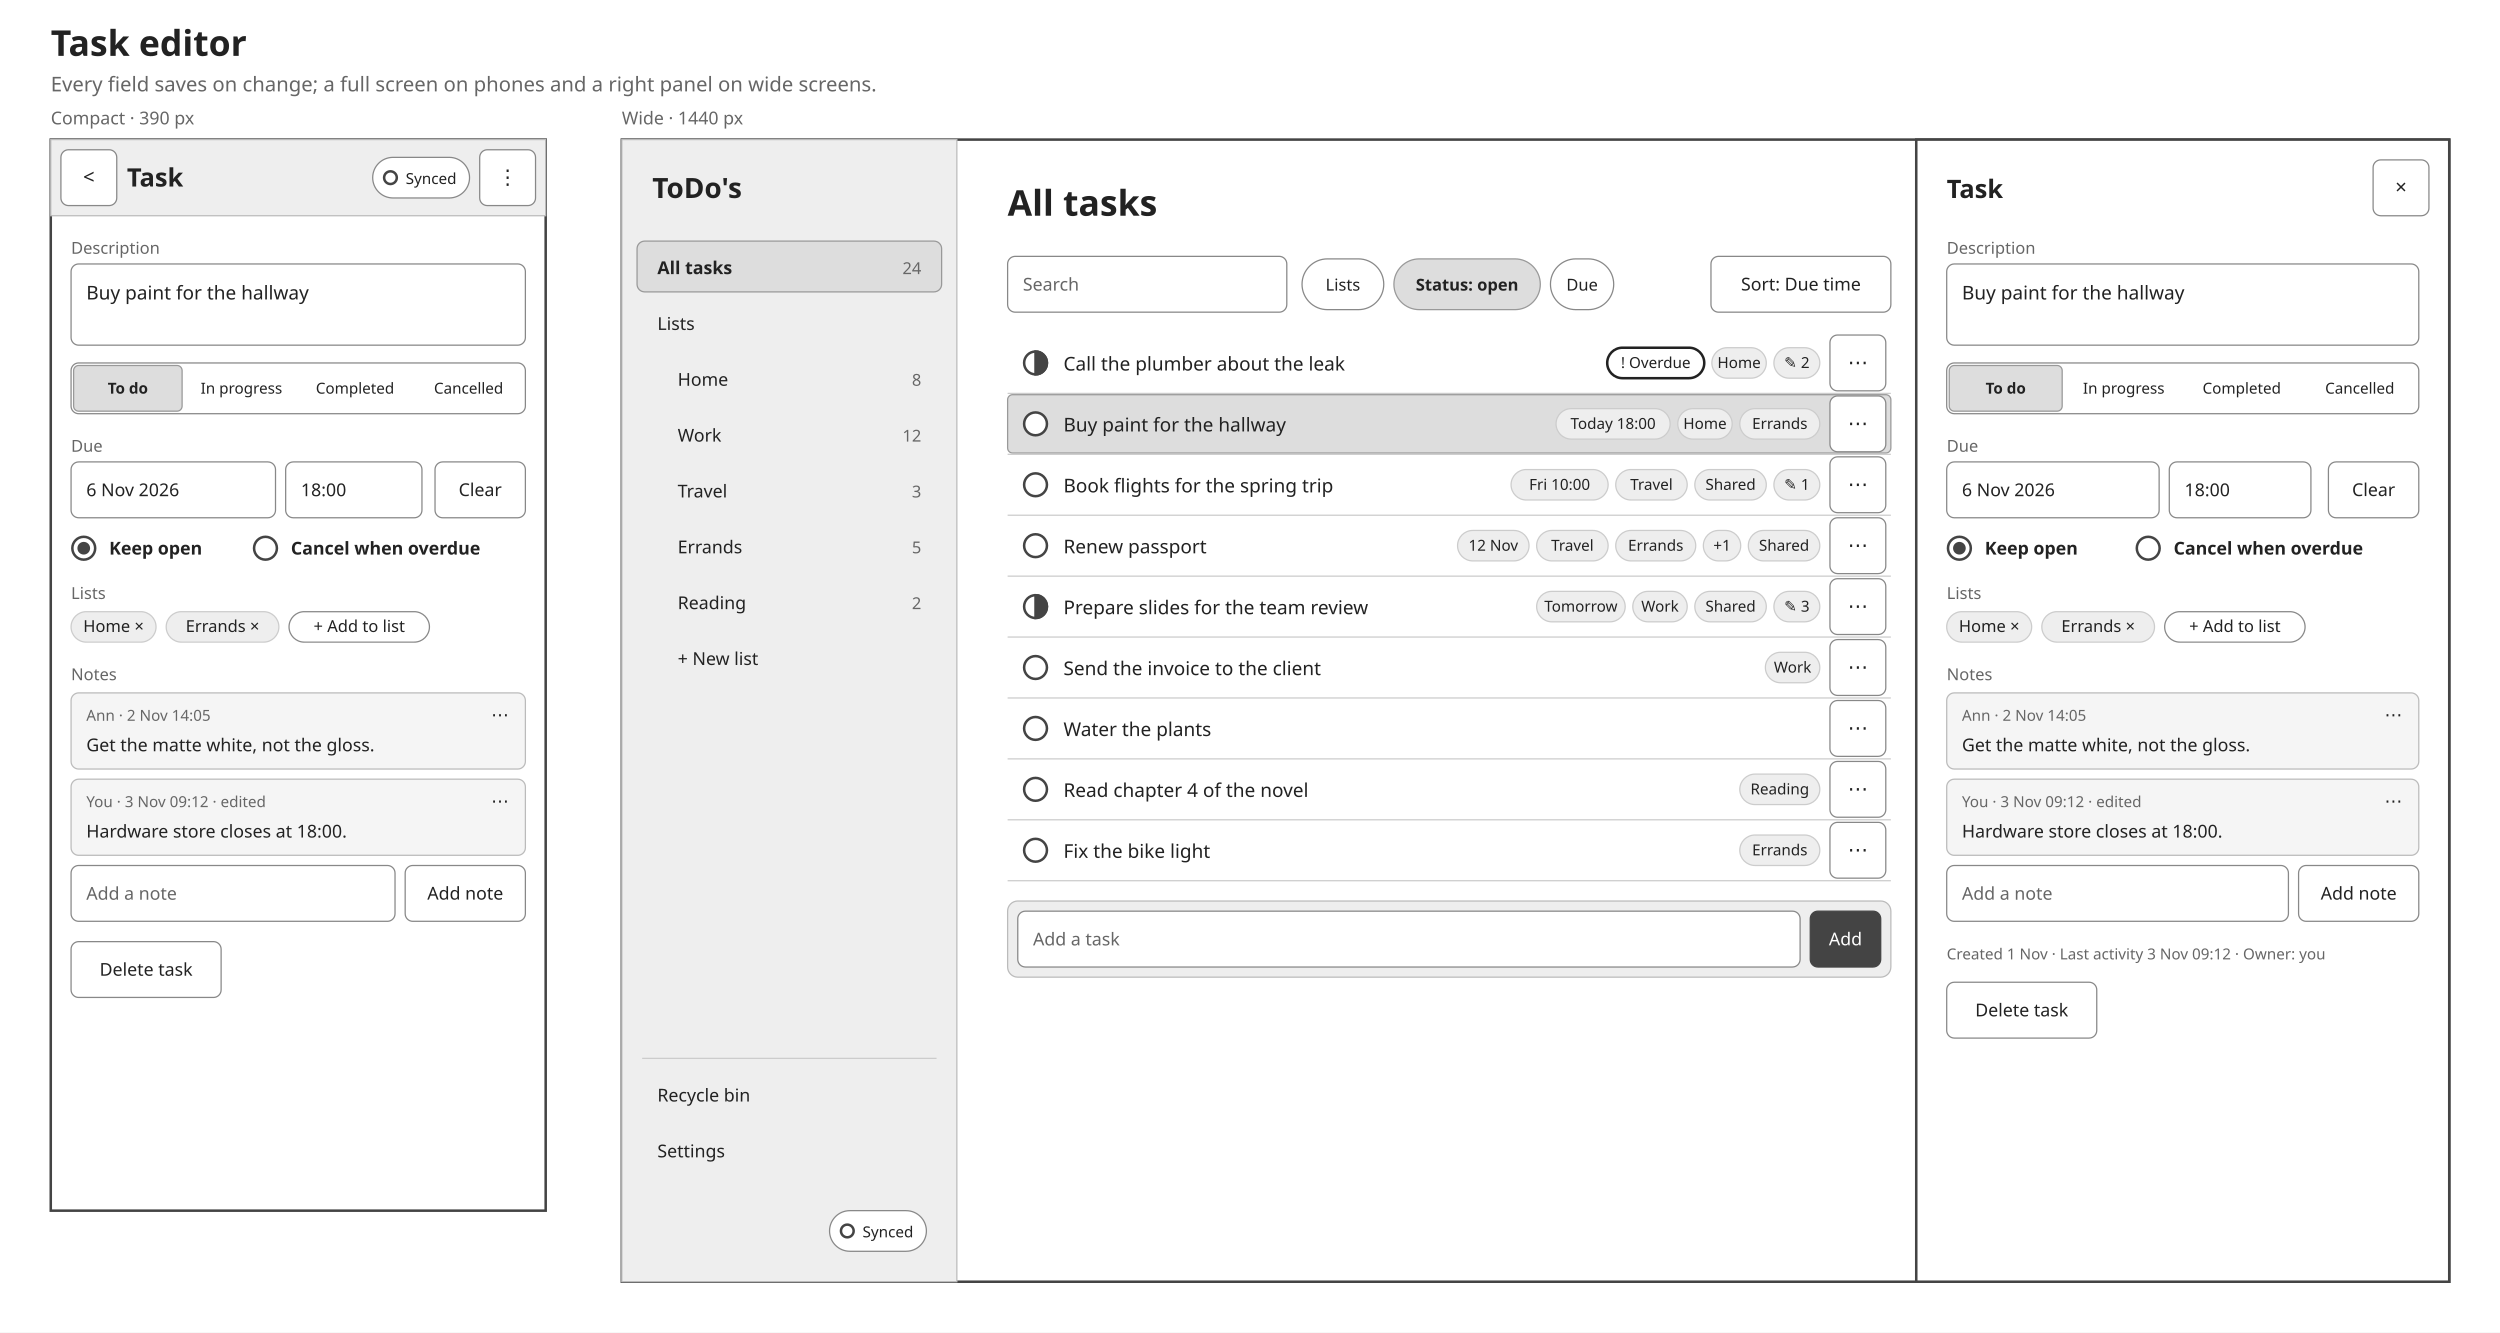
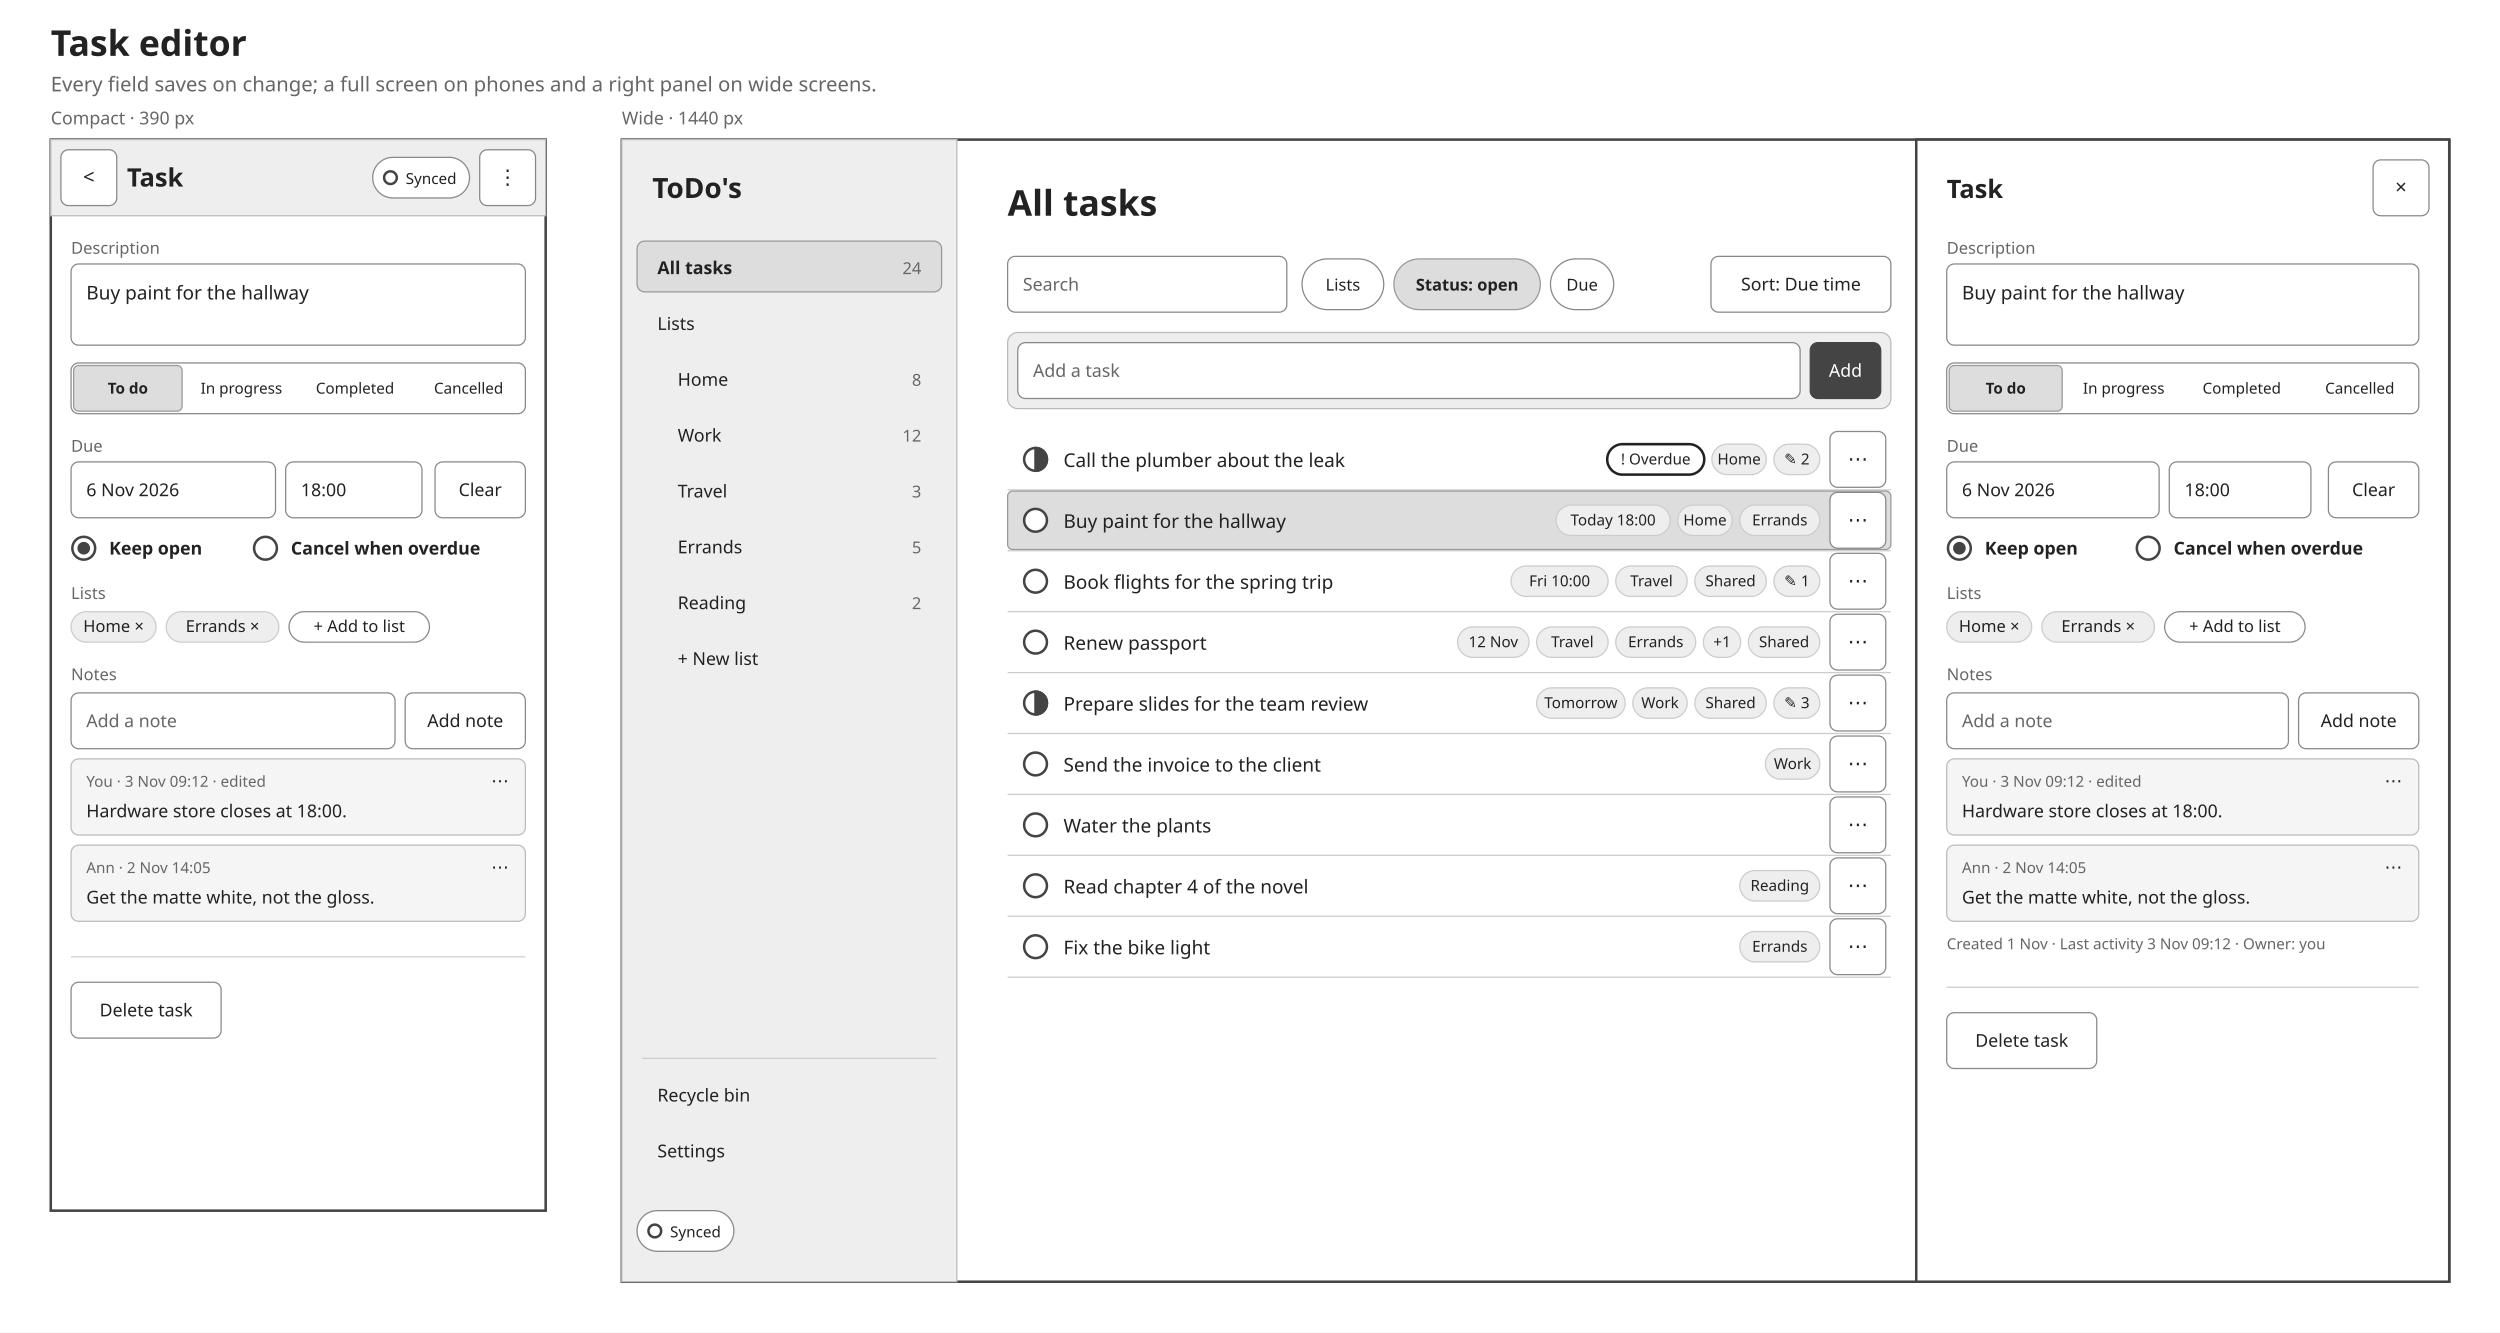
<svg xmlns="http://www.w3.org/2000/svg" width="1970" height="1050" viewBox="0 0 1970 1050">
  <style>
text { font-family: sans-serif; fill: #222222; }
.muted { fill: #666666; }
.on-primary { fill: #ffffff; }
.bold { font-weight: bold; }
rect.frame { fill: #ffffff; stroke: #444444; stroke-width: 2; }
.bar { fill: #eeeeee; stroke: #bbbbbb; }
.box { fill: #f5f5f5; stroke: #bbbbbb; }
.control { fill: #ffffff; stroke: #888888; }
.disabled { fill: #f5f5f5; stroke: #cccccc; }
.primary { fill: #444444; stroke: #444444; }
.selected { fill: #dddddd; stroke: #999999; }
.chip { fill: #eeeeee; stroke: #cccccc; }
.signal { fill: #ffffff; stroke: #222222; stroke-width: 2; }
.scrim { fill: #888888; fill-opacity: 0.5; }
.rule { stroke: #cccccc; }
.drop { stroke: #222222; stroke-width: 3; }
.icon { fill: #ffffff; stroke: #444444; stroke-width: 2; }
.icon-fill { fill: #444444; stroke: #444444; stroke-width: 2; }
.icon-mark { fill: none; stroke: #ffffff; stroke-width: 2; }
.icon-line { stroke: #444444; stroke-width: 2; }
  </style>
  <rect x="0" y="0" width="1970" height="1050" fill="#ffffff" />
  <text x="40" y="44" font-size="28" class="bold">Task editor</text>
  <text x="40" y="72" font-size="16" class="muted">Every field saves on change; a full screen on phones and a right panel on wide screens.</text>
  <text x="40" y="98" font-size="14" class="muted">Compact · 390 px</text>
  <text x="490" y="98" font-size="14" class="muted">Wide · 1440 px</text>
  <g class="frame" data-width="390" data-height="844" transform="translate(40 110)">
    <rect x="0" y="0" width="390" height="844" rx="0" class="frame" />
    <rect x="0" y="0" width="390" height="60" rx="0" class="bar" />
    <rect x="8" y="8" width="44" height="44" rx="6" class="control" />
    <text x="30" y="35" font-size="16" text-anchor="middle">&lt;</text>
    <rect x="338" y="8" width="44" height="44" rx="6" class="control" />
    <text x="360" y="35" font-size="16" text-anchor="middle">⋮</text>
    <rect x="253.68" y="14" width="76.32" height="32" rx="16" class="control" />
    <circle cx="267.68" cy="30" r="5" class="icon" />
    <text x="279.68" y="35" font-size="12">Synced</text>
    <text x="60" y="37" font-size="20" class="bold">Task</text>
    <text x="16" y="90" font-size="13" class="muted">Description</text>
    <rect x="16" y="98" width="358" height="64" rx="6" class="control" />
    <text x="28" y="126" font-size="15">Buy paint for the hallway</text>
    <rect x="16" y="176" width="358" height="40" rx="6" class="control" />
    <rect x="18" y="178" width="85.5" height="36" rx="4" class="selected" />
    <text x="60.75" y="200.2" font-size="12" class="bold" text-anchor="middle">To do</text>
    <text x="150.25" y="200.2" font-size="12" text-anchor="middle">In progress</text>
    <text x="239.75" y="200.2" font-size="12" text-anchor="middle">Completed</text>
    <text x="329.25" y="200.2" font-size="12" text-anchor="middle">Cancelled</text>
    <text x="16" y="246" font-size="13" class="muted">Due</text>
    <rect x="16" y="254" width="161.1" height="44" rx="6" class="control" />
    <text x="28" y="281" font-size="14">6 Nov 2026</text>
    <rect x="185.1" y="254" width="107.4" height="44" rx="6" class="control" />
    <text x="197.1" y="281" font-size="14">18:00</text>
    <rect x="302.8" y="254" width="71.2" height="44" rx="6" class="control" />
    <text x="338.4" y="280.9" font-size="14" text-anchor="middle">Clear</text>
    <circle cx="26" cy="322" r="9" class="icon" />
    <circle cx="26" cy="322" r="4" class="icon-fill" />
    <text x="46" y="327" font-size="14" class="bold">Keep open</text>
    <circle cx="169.2" cy="322" r="9" class="icon" />
    <text x="189.2" y="327" font-size="14" class="bold">Cancel when overdue</text>
    <text x="16" y="362" font-size="13" class="muted">Lists</text>
    <rect x="16" y="372" width="66.96" height="24" rx="12" class="chip" />
    <text x="49.48" y="388" font-size="13" text-anchor="middle">Home  ×</text>
    <rect x="90.96" y="372" width="88.8" height="24" rx="12" class="chip" />
    <text x="135.36" y="388" font-size="13" text-anchor="middle">Errands  ×</text>
    <rect x="187.76" y="372" width="110.64" height="24" rx="12" class="control" />
    <text x="243.08" y="388" font-size="13" text-anchor="middle">+ Add to list</text>
    <text x="16" y="426" font-size="13" class="muted">Notes</text>
-     <rect x="16" y="436" width="358" height="60" rx="6" class="box" />
-     <text x="28" y="458" font-size="12" class="muted">Ann · 2 Nov 14:05</text>
-     <text x="28" y="482" font-size="14">Get the matte white, not the gloss.</text>
-     <text x="354" y="458" font-size="14" text-anchor="middle">⋯</text>
-     <rect x="16" y="504" width="358" height="60" rx="6" class="box" />
-     <text x="28" y="526" font-size="12" class="muted">You · 3 Nov 09:12 · edited</text>
-     <text x="28" y="550" font-size="14">Hardware store closes at 18:00.</text>
-     <text x="354" y="526" font-size="14" text-anchor="middle">⋯</text>
-     <rect x="279.28" y="572" width="94.72" height="44" rx="6" class="control" />
-     <text x="326.64" y="598.9" font-size="14" text-anchor="middle">Add note</text>
-     <rect x="16" y="572" width="255.28" height="44" rx="6" class="control" />
-     <text x="28" y="599" font-size="14" class="muted">Add a note</text>
-     <rect x="16" y="632" width="118.24" height="44" rx="6" class="control" />
-     <text x="75.12" y="658.9" font-size="14" text-anchor="middle">Delete task</text>
+     <rect x="279.28" y="436" width="94.72" height="44" rx="6" class="control" />
+     <text x="326.64" y="462.9" font-size="14" text-anchor="middle">Add note</text>
+     <rect x="16" y="436" width="255.28" height="44" rx="6" class="control" />
+     <text x="28" y="463" font-size="14" class="muted">Add a note</text>
+     <rect x="16" y="488" width="358" height="60" rx="6" class="box" />
+     <text x="28" y="510" font-size="12" class="muted">You · 3 Nov 09:12 · edited</text>
+     <text x="28" y="534" font-size="14">Hardware store closes at 18:00.</text>
+     <text x="354" y="510" font-size="14" text-anchor="middle">⋯</text>
+     <rect x="16" y="556" width="358" height="60" rx="6" class="box" />
+     <text x="28" y="578" font-size="12" class="muted">Ann · 2 Nov 14:05</text>
+     <text x="28" y="602" font-size="14">Get the matte white, not the gloss.</text>
+     <text x="354" y="578" font-size="14" text-anchor="middle">⋯</text>
+     <line x1="16" y1="644" x2="374" y2="644" class="rule" />
+     <rect x="16" y="664" width="118.24" height="44" rx="6" class="control" />
+     <text x="75.12" y="690.9" font-size="14" text-anchor="middle">Delete task</text>
  </g>
  <g class="frame" data-width="1440" data-height="900" transform="translate(490 110)">
    <rect x="0" y="0" width="1440" height="900" rx="0" class="frame" />
    <rect x="0" y="0" width="264" height="900" rx="0" class="bar" />
    <text x="24" y="46" font-size="22" class="bold">ToDo's</text>
    <rect x="12" y="80" width="240" height="40" rx="6" class="selected" />
    <text x="28" y="106" font-size="14" class="bold">All tasks</text>
    <text x="236" y="106" font-size="13" class="muted" text-anchor="end">24</text>
    <text x="28" y="150" font-size="14">Lists</text>
    <text x="44" y="194" font-size="14">Home</text>
    <text x="236" y="194" font-size="13" class="muted" text-anchor="end">8</text>
    <text x="44" y="238" font-size="14">Work</text>
    <text x="236" y="238" font-size="13" class="muted" text-anchor="end">12</text>
    <text x="44" y="282" font-size="14">Travel</text>
    <text x="236" y="282" font-size="13" class="muted" text-anchor="end">3</text>
    <text x="44" y="326" font-size="14">Errands</text>
    <text x="236" y="326" font-size="13" class="muted" text-anchor="end">5</text>
    <text x="44" y="370" font-size="14">Reading</text>
    <text x="236" y="370" font-size="13" class="muted" text-anchor="end">2</text>
    <text x="44" y="414" font-size="14">+ New list</text>
    <line x1="16" y1="724" x2="248" y2="724" class="rule" />
    <text x="28" y="758" font-size="14">Recycle bin</text>
    <text x="28" y="802" font-size="14">Settings</text>
-     <rect x="163.68" y="844" width="76.32" height="32" rx="16" class="control" />
-     <circle cx="177.68" cy="860" r="5" class="icon" />
-     <text x="189.68" y="865" font-size="12">Synced</text>
+     <rect x="12" y="844" width="76.32" height="32" rx="16" class="control" />
+     <circle cx="26" cy="860" r="5" class="icon" />
+     <text x="38" y="865" font-size="12">Synced</text>
    <text x="304" y="60" font-size="28" class="bold">All tasks</text>
    <rect x="858.24" y="92" width="141.76" height="44" rx="6" class="control" />
    <text x="929.12" y="118.9" font-size="14" text-anchor="middle">Sort: Due time</text>
    <rect x="304" y="92" width="220" height="44" rx="6" class="control" />
    <text x="316" y="119" font-size="14" class="muted">Search</text>
    <rect x="536" y="94" width="64.4" height="40" rx="20" class="control" />
    <text x="568.2" y="119" font-size="13" text-anchor="middle">Lists</text>
    <rect x="608.4" y="94" width="115.36" height="40" rx="20" class="selected" />
    <text x="666.08" y="119" font-size="13" class="bold" text-anchor="middle">Status: open</text>
    <rect x="731.76" y="94" width="49.84" height="40" rx="20" class="control" />
    <text x="756.68" y="119" font-size="13" text-anchor="middle">Due</text>
-     <line x1="304" y1="200" x2="1000" y2="200" class="rule" />
-     <circle cx="326" cy="176" r="9" class="icon" />
-     <path d="M326 167.0 A9 9 0 0 1 326 185.0 Z" class="icon-fill" />
-     <rect x="952" y="154" width="44" height="44" rx="6" class="control" />
-     <text x="974" y="181" font-size="16" text-anchor="middle">⋯</text>
-     <rect x="907.84" y="164" width="36.16" height="24" rx="12" class="chip" />
-     <text x="925.92" y="180" font-size="12" text-anchor="middle">✎ 2</text>
-     <rect x="858.96" y="164" width="42.88" height="24" rx="12" class="chip" />
-     <text x="880.4" y="180" font-size="12" text-anchor="middle">Home</text>
-     <rect x="776.48" y="164" width="76.48" height="24" rx="12" class="signal" />
-     <text x="814.72" y="180" font-size="12" text-anchor="middle">! Overdue</text>
-     <text x="348" y="182" font-size="15">Call the plumber about the leak</text>
-     <rect x="304" y="201" width="696" height="46" rx="4" class="selected" />
-     <line x1="304" y1="248" x2="1000" y2="248" class="rule" />
-     <circle cx="326" cy="224" r="9" class="icon" />
-     <rect x="952" y="202" width="44" height="44" rx="6" class="control" />
-     <text x="974" y="229" font-size="16" text-anchor="middle">⋯</text>
-     <rect x="880.96" y="212" width="63.04" height="24" rx="12" class="chip" />
-     <text x="912.48" y="228" font-size="12" text-anchor="middle">Errands</text>
-     <rect x="832.08" y="212" width="42.88" height="24" rx="12" class="chip" />
-     <text x="853.52" y="228" font-size="12" text-anchor="middle">Home</text>
-     <rect x="736.16" y="212" width="89.92" height="24" rx="12" class="chip" />
-     <text x="781.12" y="228" font-size="12" text-anchor="middle">Today 18:00</text>
-     <text x="348" y="230" font-size="15">Buy paint for the hallway</text>
-     <line x1="304" y1="296" x2="1000" y2="296" class="rule" />
-     <circle cx="326" cy="272" r="9" class="icon" />
-     <rect x="952" y="250" width="44" height="44" rx="6" class="control" />
-     <text x="974" y="277" font-size="16" text-anchor="middle">⋯</text>
-     <rect x="907.84" y="260" width="36.16" height="24" rx="12" class="chip" />
-     <text x="925.92" y="276" font-size="12" text-anchor="middle">✎ 1</text>
-     <rect x="845.52" y="260" width="56.32" height="24" rx="12" class="chip" />
-     <text x="873.68" y="276" font-size="12" text-anchor="middle">Shared</text>
-     <rect x="783.2" y="260" width="56.32" height="24" rx="12" class="chip" />
-     <text x="811.36" y="276" font-size="12" text-anchor="middle">Travel</text>
-     <rect x="700.72" y="260" width="76.48" height="24" rx="12" class="chip" />
-     <text x="738.96" y="276" font-size="12" text-anchor="middle">Fri 10:00</text>
-     <text x="348" y="278" font-size="15">Book flights for the spring trip</text>
-     <line x1="304" y1="344" x2="1000" y2="344" class="rule" />
-     <circle cx="326" cy="320" r="9" class="icon" />
-     <rect x="952" y="298" width="44" height="44" rx="6" class="control" />
-     <text x="974" y="325" font-size="16" text-anchor="middle">⋯</text>
-     <rect x="887.68" y="308" width="56.32" height="24" rx="12" class="chip" />
-     <text x="915.84" y="324" font-size="12" text-anchor="middle">Shared</text>
-     <rect x="852.24" y="308" width="29.44" height="24" rx="12" class="chip" />
-     <text x="866.96" y="324" font-size="12" text-anchor="middle">+1</text>
-     <rect x="783.2" y="308" width="63.04" height="24" rx="12" class="chip" />
-     <text x="814.72" y="324" font-size="12" text-anchor="middle">Errands</text>
-     <rect x="720.88" y="308" width="56.32" height="24" rx="12" class="chip" />
-     <text x="749.04" y="324" font-size="12" text-anchor="middle">Travel</text>
-     <rect x="658.56" y="308" width="56.32" height="24" rx="12" class="chip" />
-     <text x="686.72" y="324" font-size="12" text-anchor="middle">12 Nov</text>
-     <text x="348" y="326" font-size="15">Renew passport</text>
-     <line x1="304" y1="392" x2="1000" y2="392" class="rule" />
-     <circle cx="326" cy="368" r="9" class="icon" />
-     <path d="M326 359.0 A9 9 0 0 1 326 377.0 Z" class="icon-fill" />
-     <rect x="952" y="346" width="44" height="44" rx="6" class="control" />
-     <text x="974" y="373" font-size="16" text-anchor="middle">⋯</text>
-     <rect x="907.84" y="356" width="36.16" height="24" rx="12" class="chip" />
-     <text x="925.92" y="372" font-size="12" text-anchor="middle">✎ 3</text>
-     <rect x="845.52" y="356" width="56.32" height="24" rx="12" class="chip" />
-     <text x="873.68" y="372" font-size="12" text-anchor="middle">Shared</text>
-     <rect x="796.64" y="356" width="42.88" height="24" rx="12" class="chip" />
-     <text x="818.08" y="372" font-size="12" text-anchor="middle">Work</text>
-     <rect x="720.88" y="356" width="69.76" height="24" rx="12" class="chip" />
-     <text x="755.76" y="372" font-size="12" text-anchor="middle">Tomorrow</text>
-     <text x="348" y="374" font-size="15">Prepare slides for the team review</text>
-     <line x1="304" y1="440" x2="1000" y2="440" class="rule" />
-     <circle cx="326" cy="416" r="9" class="icon" />
-     <rect x="952" y="394" width="44" height="44" rx="6" class="control" />
-     <text x="974" y="421" font-size="16" text-anchor="middle">⋯</text>
-     <rect x="901.12" y="404" width="42.88" height="24" rx="12" class="chip" />
-     <text x="922.56" y="420" font-size="12" text-anchor="middle">Work</text>
-     <text x="348" y="422" font-size="15">Send the invoice to the client</text>
-     <line x1="304" y1="488" x2="1000" y2="488" class="rule" />
-     <circle cx="326" cy="464" r="9" class="icon" />
-     <rect x="952" y="442" width="44" height="44" rx="6" class="control" />
-     <text x="974" y="469" font-size="16" text-anchor="middle">⋯</text>
-     <text x="348" y="470" font-size="15">Water the plants</text>
-     <line x1="304" y1="536" x2="1000" y2="536" class="rule" />
-     <circle cx="326" cy="512" r="9" class="icon" />
-     <rect x="952" y="490" width="44" height="44" rx="6" class="control" />
-     <text x="974" y="517" font-size="16" text-anchor="middle">⋯</text>
-     <rect x="880.96" y="500" width="63.04" height="24" rx="12" class="chip" />
-     <text x="912.48" y="516" font-size="12" text-anchor="middle">Reading</text>
-     <text x="348" y="518" font-size="15">Read chapter 4 of the novel</text>
-     <line x1="304" y1="584" x2="1000" y2="584" class="rule" />
-     <circle cx="326" cy="560" r="9" class="icon" />
-     <rect x="952" y="538" width="44" height="44" rx="6" class="control" />
-     <text x="974" y="565" font-size="16" text-anchor="middle">⋯</text>
-     <rect x="880.96" y="548" width="63.04" height="24" rx="12" class="chip" />
-     <text x="912.48" y="564" font-size="12" text-anchor="middle">Errands</text>
-     <text x="348" y="566" font-size="15">Fix the bike light</text>
-     <rect x="304" y="600" width="696" height="60" rx="8" class="bar" />
-     <rect x="936.48" y="608" width="55.52" height="44" rx="6" class="primary" />
-     <text x="964.24" y="634.9" font-size="14" class="on-primary" text-anchor="middle">Add</text>
-     <rect x="312" y="608" width="616.48" height="44" rx="6" class="control" />
-     <text x="324" y="635" font-size="14" class="muted">Add a task</text>
+     <rect x="304" y="152" width="696" height="60" rx="8" class="bar" />
+     <rect x="936.48" y="160" width="55.52" height="44" rx="6" class="primary" />
+     <text x="964.24" y="186.9" font-size="14" class="on-primary" text-anchor="middle">Add</text>
+     <rect x="312" y="160" width="616.48" height="44" rx="6" class="control" />
+     <text x="324" y="187" font-size="14" class="muted">Add a task</text>
+     <line x1="304" y1="276" x2="1000" y2="276" class="rule" />
+     <circle cx="326" cy="252" r="9" class="icon" />
+     <path d="M326 243.0 A9 9 0 0 1 326 261.0 Z" class="icon-fill" />
+     <rect x="952" y="230" width="44" height="44" rx="6" class="control" />
+     <text x="974" y="257" font-size="16" text-anchor="middle">⋯</text>
+     <rect x="907.84" y="240" width="36.16" height="24" rx="12" class="chip" />
+     <text x="925.92" y="256" font-size="12" text-anchor="middle">✎ 2</text>
+     <rect x="858.96" y="240" width="42.88" height="24" rx="12" class="chip" />
+     <text x="880.4" y="256" font-size="12" text-anchor="middle">Home</text>
+     <rect x="776.48" y="240" width="76.48" height="24" rx="12" class="signal" />
+     <text x="814.72" y="256" font-size="12" text-anchor="middle">! Overdue</text>
+     <text x="348" y="258" font-size="15">Call the plumber about the leak</text>
+     <rect x="304" y="277" width="696" height="46" rx="4" class="selected" />
+     <line x1="304" y1="324" x2="1000" y2="324" class="rule" />
+     <circle cx="326" cy="300" r="9" class="icon" />
+     <rect x="952" y="278" width="44" height="44" rx="6" class="control" />
+     <text x="974" y="305" font-size="16" text-anchor="middle">⋯</text>
+     <rect x="880.96" y="288" width="63.04" height="24" rx="12" class="chip" />
+     <text x="912.48" y="304" font-size="12" text-anchor="middle">Errands</text>
+     <rect x="832.08" y="288" width="42.88" height="24" rx="12" class="chip" />
+     <text x="853.52" y="304" font-size="12" text-anchor="middle">Home</text>
+     <rect x="736.16" y="288" width="89.92" height="24" rx="12" class="chip" />
+     <text x="781.12" y="304" font-size="12" text-anchor="middle">Today 18:00</text>
+     <text x="348" y="306" font-size="15">Buy paint for the hallway</text>
+     <line x1="304" y1="372" x2="1000" y2="372" class="rule" />
+     <circle cx="326" cy="348" r="9" class="icon" />
+     <rect x="952" y="326" width="44" height="44" rx="6" class="control" />
+     <text x="974" y="353" font-size="16" text-anchor="middle">⋯</text>
+     <rect x="907.84" y="336" width="36.16" height="24" rx="12" class="chip" />
+     <text x="925.92" y="352" font-size="12" text-anchor="middle">✎ 1</text>
+     <rect x="845.52" y="336" width="56.32" height="24" rx="12" class="chip" />
+     <text x="873.68" y="352" font-size="12" text-anchor="middle">Shared</text>
+     <rect x="783.2" y="336" width="56.32" height="24" rx="12" class="chip" />
+     <text x="811.36" y="352" font-size="12" text-anchor="middle">Travel</text>
+     <rect x="700.72" y="336" width="76.48" height="24" rx="12" class="chip" />
+     <text x="738.96" y="352" font-size="12" text-anchor="middle">Fri 10:00</text>
+     <text x="348" y="354" font-size="15">Book flights for the spring trip</text>
+     <line x1="304" y1="420" x2="1000" y2="420" class="rule" />
+     <circle cx="326" cy="396" r="9" class="icon" />
+     <rect x="952" y="374" width="44" height="44" rx="6" class="control" />
+     <text x="974" y="401" font-size="16" text-anchor="middle">⋯</text>
+     <rect x="887.68" y="384" width="56.32" height="24" rx="12" class="chip" />
+     <text x="915.84" y="400" font-size="12" text-anchor="middle">Shared</text>
+     <rect x="852.24" y="384" width="29.44" height="24" rx="12" class="chip" />
+     <text x="866.96" y="400" font-size="12" text-anchor="middle">+1</text>
+     <rect x="783.2" y="384" width="63.04" height="24" rx="12" class="chip" />
+     <text x="814.72" y="400" font-size="12" text-anchor="middle">Errands</text>
+     <rect x="720.88" y="384" width="56.32" height="24" rx="12" class="chip" />
+     <text x="749.04" y="400" font-size="12" text-anchor="middle">Travel</text>
+     <rect x="658.56" y="384" width="56.32" height="24" rx="12" class="chip" />
+     <text x="686.72" y="400" font-size="12" text-anchor="middle">12 Nov</text>
+     <text x="348" y="402" font-size="15">Renew passport</text>
+     <line x1="304" y1="468" x2="1000" y2="468" class="rule" />
+     <circle cx="326" cy="444" r="9" class="icon" />
+     <path d="M326 435.0 A9 9 0 0 1 326 453.0 Z" class="icon-fill" />
+     <rect x="952" y="422" width="44" height="44" rx="6" class="control" />
+     <text x="974" y="449" font-size="16" text-anchor="middle">⋯</text>
+     <rect x="907.84" y="432" width="36.16" height="24" rx="12" class="chip" />
+     <text x="925.92" y="448" font-size="12" text-anchor="middle">✎ 3</text>
+     <rect x="845.52" y="432" width="56.32" height="24" rx="12" class="chip" />
+     <text x="873.68" y="448" font-size="12" text-anchor="middle">Shared</text>
+     <rect x="796.64" y="432" width="42.88" height="24" rx="12" class="chip" />
+     <text x="818.08" y="448" font-size="12" text-anchor="middle">Work</text>
+     <rect x="720.88" y="432" width="69.76" height="24" rx="12" class="chip" />
+     <text x="755.76" y="448" font-size="12" text-anchor="middle">Tomorrow</text>
+     <text x="348" y="450" font-size="15">Prepare slides for the team review</text>
+     <line x1="304" y1="516" x2="1000" y2="516" class="rule" />
+     <circle cx="326" cy="492" r="9" class="icon" />
+     <rect x="952" y="470" width="44" height="44" rx="6" class="control" />
+     <text x="974" y="497" font-size="16" text-anchor="middle">⋯</text>
+     <rect x="901.12" y="480" width="42.88" height="24" rx="12" class="chip" />
+     <text x="922.56" y="496" font-size="12" text-anchor="middle">Work</text>
+     <text x="348" y="498" font-size="15">Send the invoice to the client</text>
+     <line x1="304" y1="564" x2="1000" y2="564" class="rule" />
+     <circle cx="326" cy="540" r="9" class="icon" />
+     <rect x="952" y="518" width="44" height="44" rx="6" class="control" />
+     <text x="974" y="545" font-size="16" text-anchor="middle">⋯</text>
+     <text x="348" y="546" font-size="15">Water the plants</text>
+     <line x1="304" y1="612" x2="1000" y2="612" class="rule" />
+     <circle cx="326" cy="588" r="9" class="icon" />
+     <rect x="952" y="566" width="44" height="44" rx="6" class="control" />
+     <text x="974" y="593" font-size="16" text-anchor="middle">⋯</text>
+     <rect x="880.96" y="576" width="63.04" height="24" rx="12" class="chip" />
+     <text x="912.48" y="592" font-size="12" text-anchor="middle">Reading</text>
+     <text x="348" y="594" font-size="15">Read chapter 4 of the novel</text>
+     <line x1="304" y1="660" x2="1000" y2="660" class="rule" />
+     <circle cx="326" cy="636" r="9" class="icon" />
+     <rect x="952" y="614" width="44" height="44" rx="6" class="control" />
+     <text x="974" y="641" font-size="16" text-anchor="middle">⋯</text>
+     <rect x="880.96" y="624" width="63.04" height="24" rx="12" class="chip" />
+     <text x="912.48" y="640" font-size="12" text-anchor="middle">Errands</text>
+     <text x="348" y="642" font-size="15">Fix the bike light</text>
    <rect x="1020" y="0" width="420" height="900" rx="0" class="frame" />
    <text x="1044" y="46" font-size="20" class="bold">Task</text>
    <rect x="1380" y="16" width="44" height="44" rx="6" class="control" />
    <text x="1402" y="43" font-size="16" text-anchor="middle">×</text>
    <text x="1044" y="90" font-size="13" class="muted">Description</text>
    <rect x="1044" y="98" width="372" height="64" rx="6" class="control" />
    <text x="1056" y="126" font-size="15">Buy paint for the hallway</text>
    <rect x="1044" y="176" width="372" height="40" rx="6" class="control" />
    <rect x="1046" y="178" width="89" height="36" rx="4" class="selected" />
    <text x="1090.5" y="200.2" font-size="12" class="bold" text-anchor="middle">To do</text>
    <text x="1183.5" y="200.2" font-size="12" text-anchor="middle">In progress</text>
    <text x="1276.5" y="200.2" font-size="12" text-anchor="middle">Completed</text>
    <text x="1369.5" y="200.2" font-size="12" text-anchor="middle">Cancelled</text>
    <text x="1044" y="246" font-size="13" class="muted">Due</text>
    <rect x="1044" y="254" width="167.4" height="44" rx="6" class="control" />
    <text x="1056" y="281" font-size="14">6 Nov 2026</text>
    <rect x="1219.4" y="254" width="111.6" height="44" rx="6" class="control" />
    <text x="1231.4" y="281" font-size="14">18:00</text>
    <rect x="1344.8" y="254" width="71.2" height="44" rx="6" class="control" />
    <text x="1380.4" y="280.9" font-size="14" text-anchor="middle">Clear</text>
    <circle cx="1054" cy="322" r="9" class="icon" />
    <circle cx="1054" cy="322" r="4" class="icon-fill" />
    <text x="1074" y="327" font-size="14" class="bold">Keep open</text>
    <circle cx="1202.8" cy="322" r="9" class="icon" />
    <text x="1222.8" y="327" font-size="14" class="bold">Cancel when overdue</text>
    <text x="1044" y="362" font-size="13" class="muted">Lists</text>
    <rect x="1044" y="372" width="66.96" height="24" rx="12" class="chip" />
    <text x="1077.48" y="388" font-size="13" text-anchor="middle">Home  ×</text>
    <rect x="1118.96" y="372" width="88.8" height="24" rx="12" class="chip" />
    <text x="1163.36" y="388" font-size="13" text-anchor="middle">Errands  ×</text>
    <rect x="1215.76" y="372" width="110.64" height="24" rx="12" class="control" />
    <text x="1271.08" y="388" font-size="13" text-anchor="middle">+ Add to list</text>
    <text x="1044" y="426" font-size="13" class="muted">Notes</text>
-     <rect x="1044" y="436" width="372" height="60" rx="6" class="box" />
-     <text x="1056" y="458" font-size="12" class="muted">Ann · 2 Nov 14:05</text>
-     <text x="1056" y="482" font-size="14">Get the matte white, not the gloss.</text>
-     <text x="1396" y="458" font-size="14" text-anchor="middle">⋯</text>
-     <rect x="1044" y="504" width="372" height="60" rx="6" class="box" />
-     <text x="1056" y="526" font-size="12" class="muted">You · 3 Nov 09:12 · edited</text>
-     <text x="1056" y="550" font-size="14">Hardware store closes at 18:00.</text>
-     <text x="1396" y="526" font-size="14" text-anchor="middle">⋯</text>
-     <rect x="1321.28" y="572" width="94.72" height="44" rx="6" class="control" />
-     <text x="1368.64" y="598.9" font-size="14" text-anchor="middle">Add note</text>
-     <rect x="1044" y="572" width="269.28" height="44" rx="6" class="control" />
-     <text x="1056" y="599" font-size="14" class="muted">Add a note</text>
-     <text x="1044" y="646" font-size="12" class="muted">Created 1 Nov · Last activity 3 Nov 09:12 · Owner: you</text>
-     <rect x="1044" y="664" width="118.24" height="44" rx="6" class="control" />
-     <text x="1103.12" y="690.9" font-size="14" text-anchor="middle">Delete task</text>
+     <rect x="1321.28" y="436" width="94.72" height="44" rx="6" class="control" />
+     <text x="1368.64" y="462.9" font-size="14" text-anchor="middle">Add note</text>
+     <rect x="1044" y="436" width="269.28" height="44" rx="6" class="control" />
+     <text x="1056" y="463" font-size="14" class="muted">Add a note</text>
+     <rect x="1044" y="488" width="372" height="60" rx="6" class="box" />
+     <text x="1056" y="510" font-size="12" class="muted">You · 3 Nov 09:12 · edited</text>
+     <text x="1056" y="534" font-size="14">Hardware store closes at 18:00.</text>
+     <text x="1396" y="510" font-size="14" text-anchor="middle">⋯</text>
+     <rect x="1044" y="556" width="372" height="60" rx="6" class="box" />
+     <text x="1056" y="578" font-size="12" class="muted">Ann · 2 Nov 14:05</text>
+     <text x="1056" y="602" font-size="14">Get the matte white, not the gloss.</text>
+     <text x="1396" y="578" font-size="14" text-anchor="middle">⋯</text>
+     <text x="1044" y="638" font-size="12" class="muted">Created 1 Nov · Last activity 3 Nov 09:12 · Owner: you</text>
+     <line x1="1044" y1="668" x2="1416" y2="668" class="rule" />
+     <rect x="1044" y="688" width="118.24" height="44" rx="6" class="control" />
+     <text x="1103.12" y="714.9" font-size="14" text-anchor="middle">Delete task</text>
  </g>
</svg>
